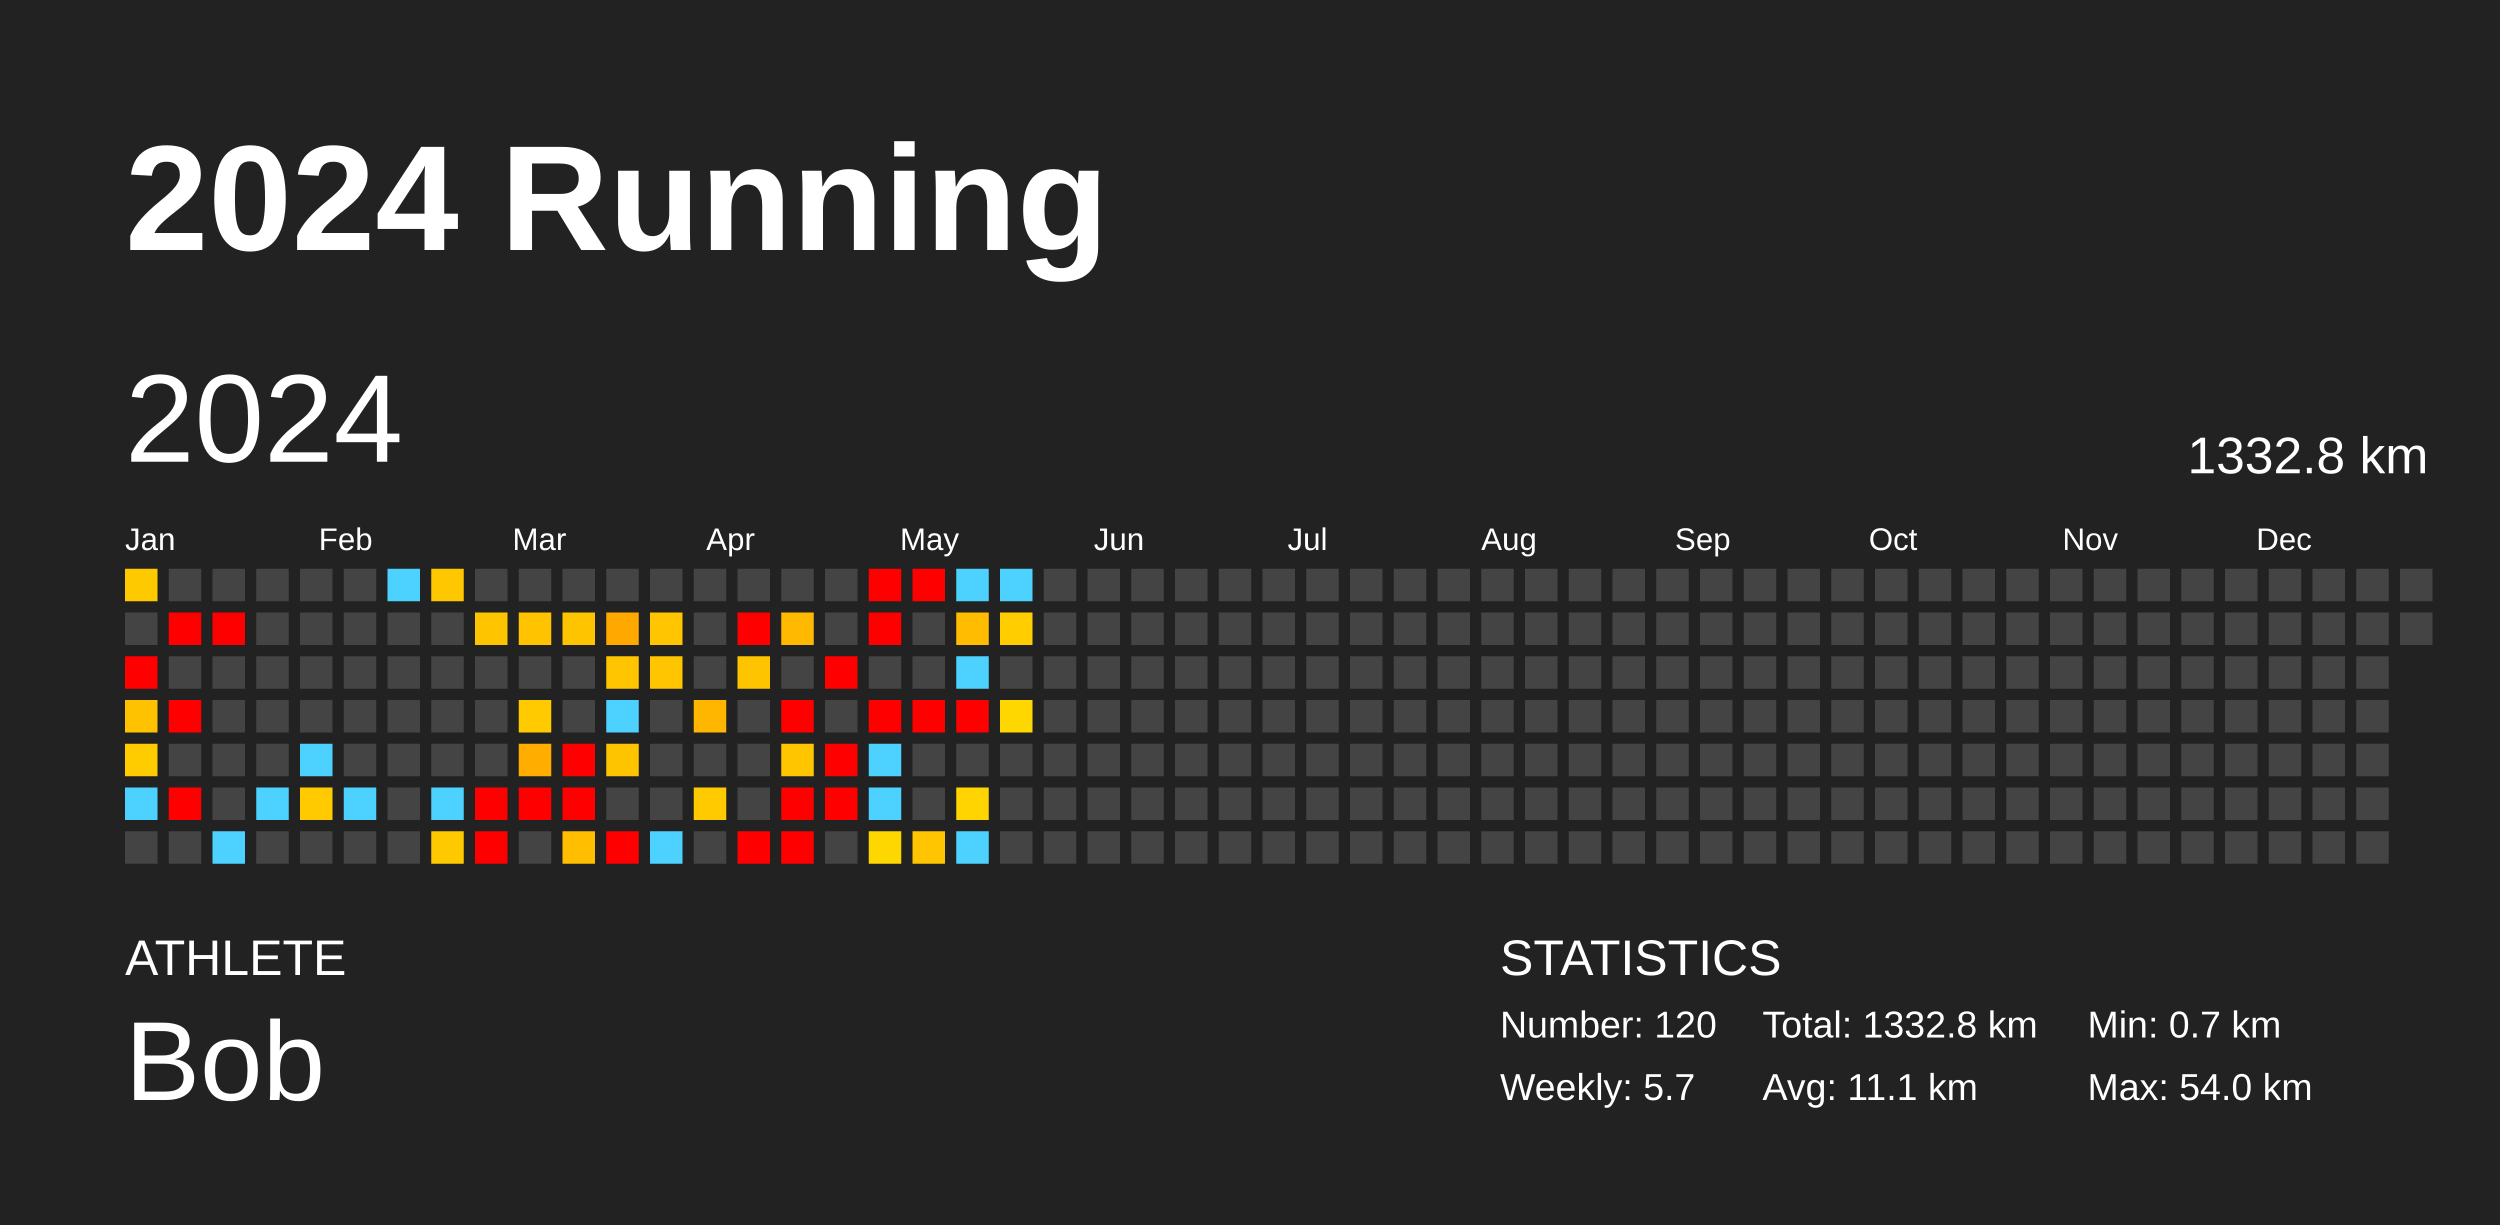
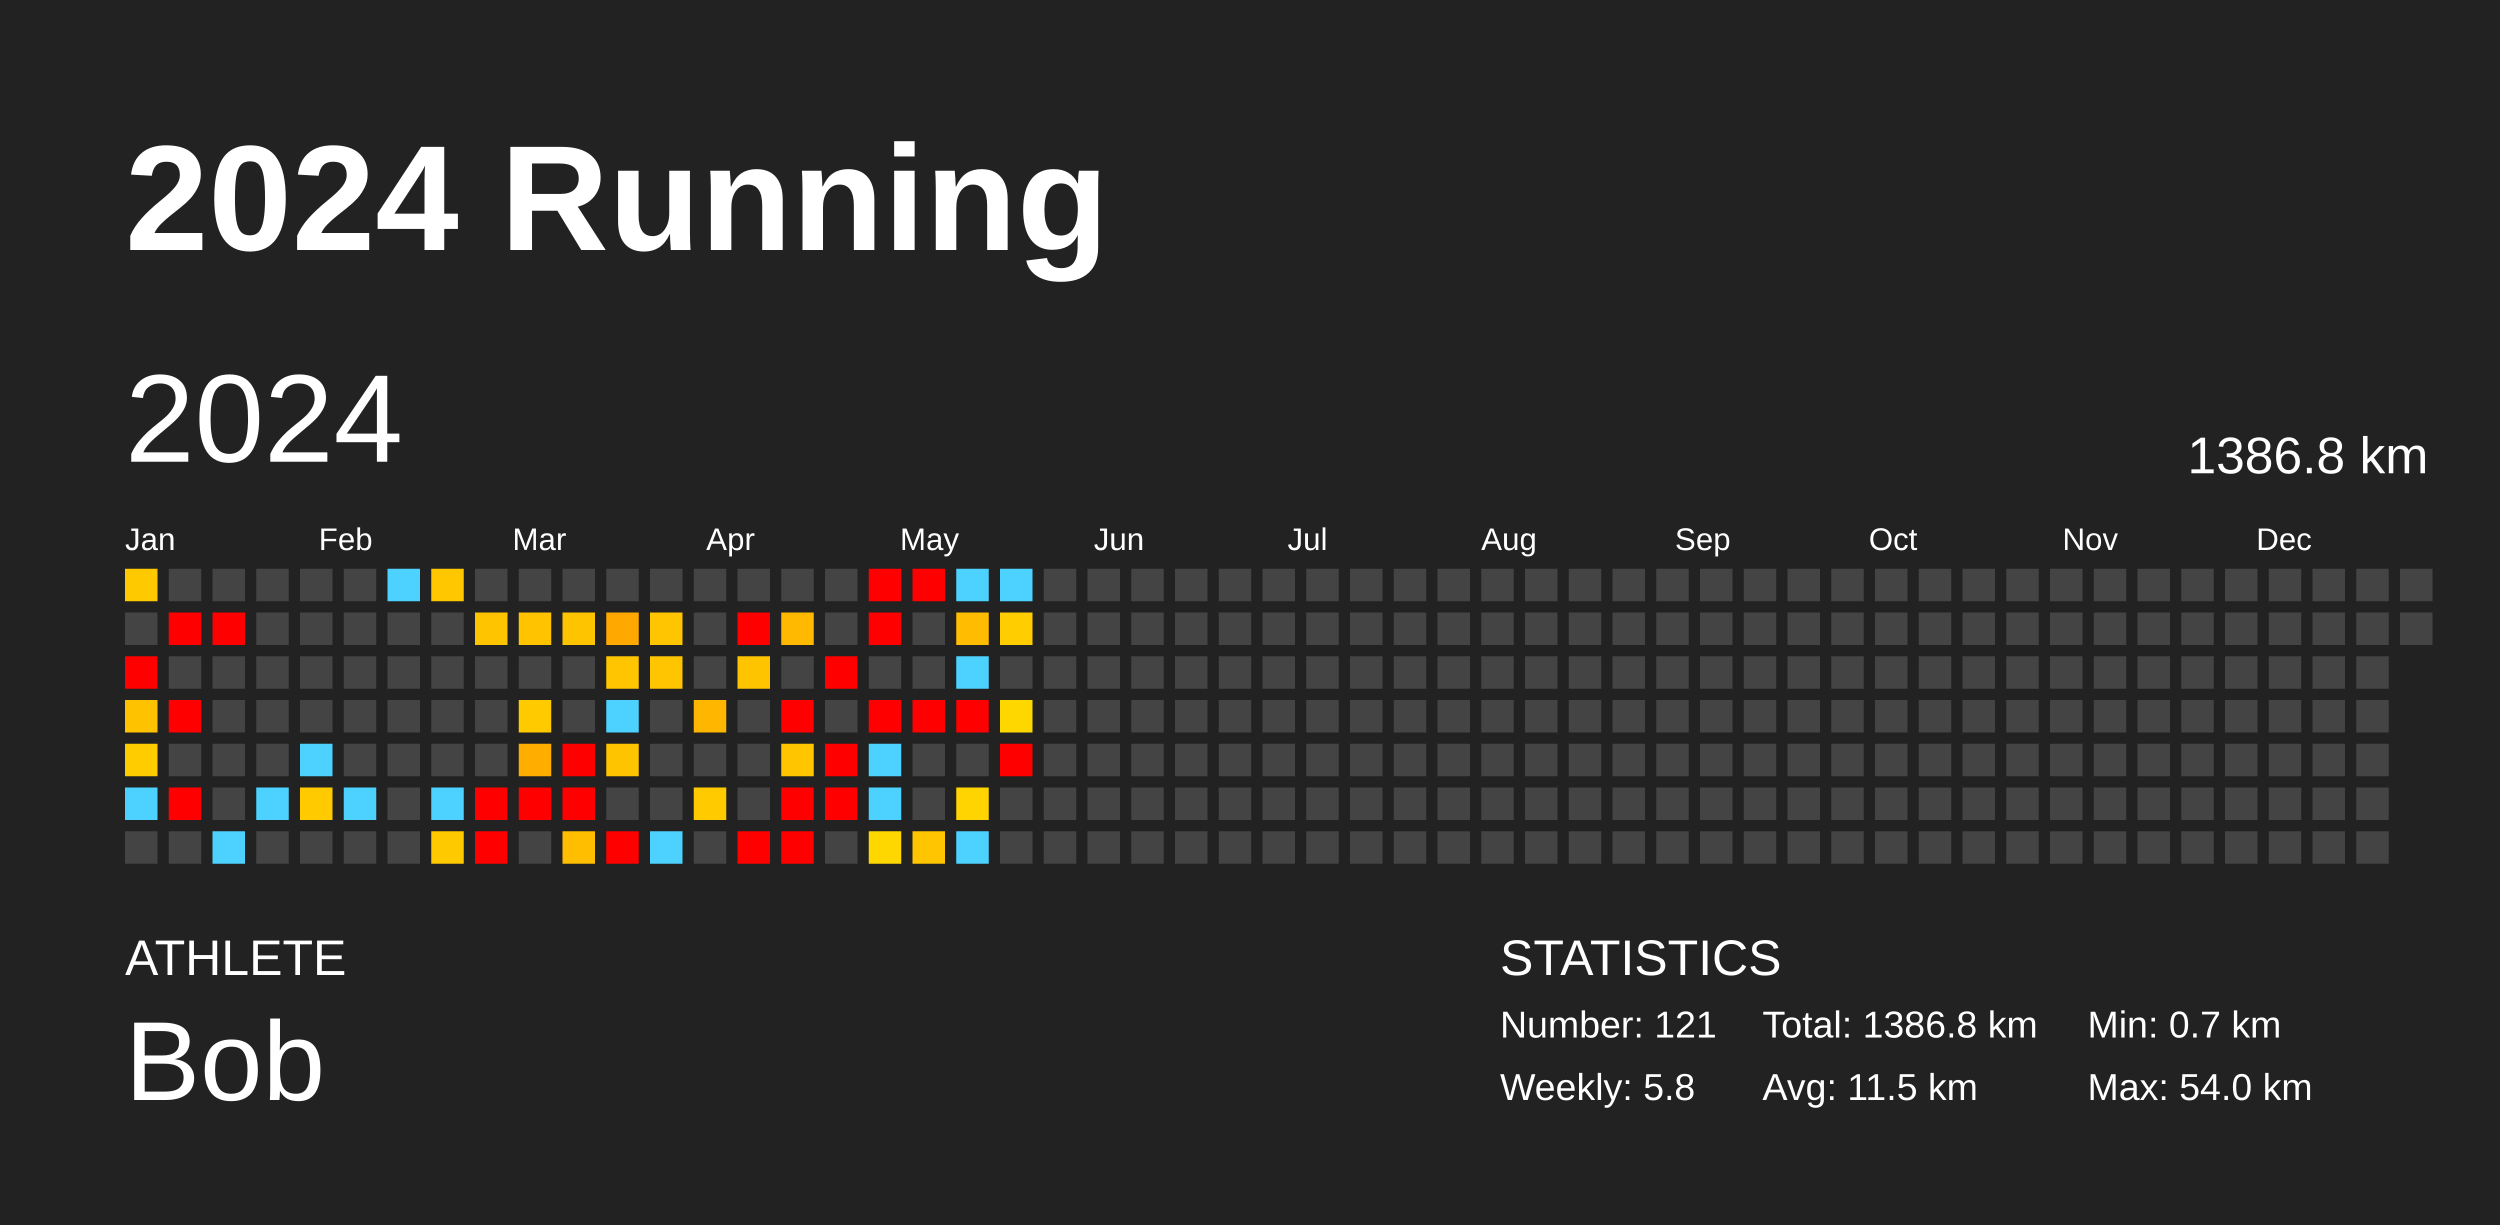
<svg xmlns="http://www.w3.org/2000/svg" baseProfile="full" height="98mm" version="1.1" viewBox="0,0,200,98" width="200mm">
  <defs />
  <rect fill="#222222" height="98" width="200" x="0" y="0" />
  <text fill="#FFFFFF" style="font-size:12px; font-family:Arial; font-weight:bold;" x="10" y="20">2024 Running</text>
  <text fill="#FFFFFF" style="font-size:4px; font-family:Arial" x="10" y="78">ATHLETE</text>
  <text fill="#FFFFFF" style="font-size:9px; font-family:Arial" x="10" y="88">Bob</text>
  <text fill="#FFFFFF" style="font-size:4px; font-family:Arial" x="120" y="78">STATISTICS</text>
-   <text fill="#FFFFFF" style="font-size:3px; font-family:Arial" x="120" y="83">Number: 120</text>
-   <text fill="#FFFFFF" style="font-size:3px; font-family:Arial" x="120" y="88">Weekly: 5.7</text>
-   <text fill="#FFFFFF" style="font-size:3px; font-family:Arial" x="141" y="83">Total: 1332.8 km</text>
-   <text fill="#FFFFFF" style="font-size:3px; font-family:Arial" x="141" y="88">Avg: 11.1 km</text>
+   <text fill="#FFFFFF" style="font-size:3px; font-family:Arial" x="120" y="83">Number: 121</text>
+   <text fill="#FFFFFF" style="font-size:3px; font-family:Arial" x="120" y="88">Weekly: 5.8</text>
+   <text fill="#FFFFFF" style="font-size:3px; font-family:Arial" x="141" y="83">Total: 1386.8 km</text>
+   <text fill="#FFFFFF" style="font-size:3px; font-family:Arial" x="141" y="88">Avg: 11.5 km</text>
  <text fill="#FFFFFF" style="font-size:3px; font-family:Arial" x="167" y="83">Min: 0.7 km</text>
  <text fill="#FFFFFF" style="font-size:3px; font-family:Arial" x="167" y="88">Max: 54.0 km</text>
  <text dominant-baseline="hanging" fill="#FFFFFF" style="font-size:10.0px; font-family:Arial;" x="10" y="30">2024</text>
-   <text dominant-baseline="hanging" fill="#FFFFFF" style="font-size:4.125px; font-family:Arial;" x="175" y="35">1332.8 km</text>
+   <text dominant-baseline="hanging" fill="#FFFFFF" style="font-size:4.125px; font-family:Arial;" x="175" y="35">1386.8 km</text>
  <text fill="#FFFFFF" style="font-size:2.5px; font-family:Arial" x="10.0" y="44">Jan</text>
  <text fill="#FFFFFF" style="font-size:2.5px; font-family:Arial" x="25.5" y="44">Feb</text>
  <text fill="#FFFFFF" style="font-size:2.5px; font-family:Arial" x="41.0" y="44">Mar</text>
  <text fill="#FFFFFF" style="font-size:2.5px; font-family:Arial" x="56.5" y="44">Apr</text>
  <text fill="#FFFFFF" style="font-size:2.5px; font-family:Arial" x="72.0" y="44">May</text>
  <text fill="#FFFFFF" style="font-size:2.5px; font-family:Arial" x="87.5" y="44">Jun</text>
  <text fill="#FFFFFF" style="font-size:2.5px; font-family:Arial" x="103.0" y="44">Jul</text>
  <text fill="#FFFFFF" style="font-size:2.5px; font-family:Arial" x="118.5" y="44">Aug</text>
  <text fill="#FFFFFF" style="font-size:2.5px; font-family:Arial" x="134.0" y="44">Sep</text>
  <text fill="#FFFFFF" style="font-size:2.5px; font-family:Arial" x="149.5" y="44">Oct</text>
  <text fill="#FFFFFF" style="font-size:2.5px; font-family:Arial" x="165.0" y="44">Nov</text>
  <text fill="#FFFFFF" style="font-size:2.5px; font-family:Arial" x="180.5" y="44">Dec</text>
  <rect fill="#ffc900" height="2.6" width="2.6" x="10.0" y="45.5" />
  <rect fill="#444444" height="2.6" width="2.6" x="10.0" y="49.0" />
  <rect fill="red" height="2.6" width="2.6" x="10.0" y="52.5" />
  <rect fill="#ffc200" height="2.6" width="2.6" x="10.0" y="56.0" />
  <rect fill="#ffcc00" height="2.6" width="2.6" x="10.0" y="59.5" />
  <rect fill="#4dd2ff" height="2.6" width="2.6" x="10.0" y="63.0" />
  <rect fill="#444444" height="2.6" width="2.6" x="10.0" y="66.5" />
  <rect fill="#444444" height="2.6" width="2.6" x="13.5" y="45.5" />
  <rect fill="red" height="2.6" width="2.6" x="13.5" y="49.0" />
  <rect fill="#444444" height="2.6" width="2.6" x="13.5" y="52.5" />
  <rect fill="red" height="2.6" width="2.6" x="13.5" y="56.0" />
  <rect fill="#444444" height="2.6" width="2.6" x="13.5" y="59.5" />
  <rect fill="red" height="2.6" width="2.6" x="13.5" y="63.0" />
  <rect fill="#444444" height="2.6" width="2.6" x="13.5" y="66.5" />
  <rect fill="#444444" height="2.6" width="2.6" x="17.0" y="45.5" />
  <rect fill="red" height="2.6" width="2.6" x="17.0" y="49.0" />
  <rect fill="#444444" height="2.6" width="2.6" x="17.0" y="52.5" />
  <rect fill="#444444" height="2.6" width="2.6" x="17.0" y="56.0" />
  <rect fill="#444444" height="2.6" width="2.6" x="17.0" y="59.5" />
  <rect fill="#444444" height="2.6" width="2.6" x="17.0" y="63.0" />
  <rect fill="#4dd2ff" height="2.6" width="2.6" x="17.0" y="66.5" />
  <rect fill="#444444" height="2.6" width="2.6" x="20.5" y="45.5" />
  <rect fill="#444444" height="2.6" width="2.6" x="20.5" y="49.0" />
  <rect fill="#444444" height="2.6" width="2.6" x="20.5" y="52.5" />
  <rect fill="#444444" height="2.6" width="2.6" x="20.5" y="56.0" />
  <rect fill="#444444" height="2.6" width="2.6" x="20.5" y="59.5" />
  <rect fill="#4dd2ff" height="2.6" width="2.6" x="20.5" y="63.0" />
  <rect fill="#444444" height="2.6" width="2.6" x="20.5" y="66.5" />
  <rect fill="#444444" height="2.6" width="2.6" x="24.0" y="45.5" />
  <rect fill="#444444" height="2.6" width="2.6" x="24.0" y="49.0" />
  <rect fill="#444444" height="2.6" width="2.6" x="24.0" y="52.5" />
  <rect fill="#444444" height="2.6" width="2.6" x="24.0" y="56.0" />
  <rect fill="#4dd2ff" height="2.6" width="2.6" x="24.0" y="59.5" />
  <rect fill="#ffcb00" height="2.6" width="2.6" x="24.0" y="63.0" />
  <rect fill="#444444" height="2.6" width="2.6" x="24.0" y="66.5" />
  <rect fill="#444444" height="2.6" width="2.6" x="27.5" y="45.5" />
  <rect fill="#444444" height="2.6" width="2.6" x="27.5" y="49.0" />
  <rect fill="#444444" height="2.6" width="2.6" x="27.5" y="52.5" />
  <rect fill="#444444" height="2.6" width="2.6" x="27.5" y="56.0" />
  <rect fill="#444444" height="2.6" width="2.6" x="27.5" y="59.5" />
  <rect fill="#4dd2ff" height="2.6" width="2.6" x="27.5" y="63.0" />
  <rect fill="#444444" height="2.6" width="2.6" x="27.5" y="66.5" />
  <rect fill="#4dd2ff" height="2.6" width="2.6" x="31.0" y="45.5" />
  <rect fill="#444444" height="2.6" width="2.6" x="31.0" y="49.0" />
  <rect fill="#444444" height="2.6" width="2.6" x="31.0" y="52.5" />
  <rect fill="#444444" height="2.6" width="2.6" x="31.0" y="56.0" />
  <rect fill="#444444" height="2.6" width="2.6" x="31.0" y="59.5" />
  <rect fill="#444444" height="2.6" width="2.6" x="31.0" y="63.0" />
  <rect fill="#444444" height="2.6" width="2.6" x="31.0" y="66.5" />
  <rect fill="#ffc700" height="2.6" width="2.6" x="34.5" y="45.5" />
  <rect fill="#444444" height="2.6" width="2.6" x="34.5" y="49.0" />
  <rect fill="#444444" height="2.6" width="2.6" x="34.5" y="52.5" />
  <rect fill="#444444" height="2.6" width="2.6" x="34.5" y="56.0" />
  <rect fill="#444444" height="2.6" width="2.6" x="34.5" y="59.5" />
  <rect fill="#4dd2ff" height="2.6" width="2.6" x="34.5" y="63.0" />
  <rect fill="#ffc900" height="2.6" width="2.6" x="34.5" y="66.5" />
  <rect fill="#444444" height="2.6" width="2.6" x="38.0" y="45.5" />
  <rect fill="#ffc400" height="2.6" width="2.6" x="38.0" y="49.0" />
  <rect fill="#444444" height="2.6" width="2.6" x="38.0" y="52.5" />
  <rect fill="#444444" height="2.6" width="2.6" x="38.0" y="56.0" />
  <rect fill="#444444" height="2.6" width="2.6" x="38.0" y="59.5" />
  <rect fill="red" height="2.6" width="2.6" x="38.0" y="63.0" />
  <rect fill="red" height="2.6" width="2.6" x="38.0" y="66.5" />
  <rect fill="#444444" height="2.6" width="2.6" x="41.5" y="45.5" />
  <rect fill="#ffc300" height="2.6" width="2.6" x="41.5" y="49.0" />
  <rect fill="#444444" height="2.6" width="2.6" x="41.5" y="52.5" />
  <rect fill="#ffca00" height="2.6" width="2.6" x="41.5" y="56.0" />
  <rect fill="#ffae00" height="2.6" width="2.6" x="41.5" y="59.5" />
  <rect fill="red" height="2.6" width="2.6" x="41.5" y="63.0" />
  <rect fill="#444444" height="2.6" width="2.6" x="41.5" y="66.5" />
  <rect fill="#444444" height="2.6" width="2.6" x="45.0" y="45.5" />
  <rect fill="#ffc400" height="2.6" width="2.6" x="45.0" y="49.0" />
  <rect fill="#444444" height="2.6" width="2.6" x="45.0" y="52.5" />
  <rect fill="#444444" height="2.6" width="2.6" x="45.0" y="56.0" />
  <rect fill="red" height="2.6" width="2.6" x="45.0" y="59.5" />
  <rect fill="red" height="2.6" width="2.6" x="45.0" y="63.0" />
  <rect fill="#ffbe00" height="2.6" width="2.6" x="45.0" y="66.5" />
  <rect fill="#444444" height="2.6" width="2.6" x="48.5" y="45.5" />
  <rect fill="#ffa800" height="2.6" width="2.6" x="48.5" y="49.0" />
  <rect fill="#ffc500" height="2.6" width="2.6" x="48.5" y="52.5" />
  <rect fill="#4dd2ff" height="2.6" width="2.6" x="48.5" y="56.0" />
  <rect fill="#ffc400" height="2.6" width="2.6" x="48.5" y="59.5" />
  <rect fill="#444444" height="2.6" width="2.6" x="48.5" y="63.0" />
  <rect fill="red" height="2.6" width="2.6" x="48.5" y="66.5" />
  <rect fill="#444444" height="2.6" width="2.6" x="52.0" y="45.5" />
  <rect fill="#ffc500" height="2.6" width="2.6" x="52.0" y="49.0" />
  <rect fill="#ffc500" height="2.6" width="2.6" x="52.0" y="52.5" />
  <rect fill="#444444" height="2.6" width="2.6" x="52.0" y="56.0" />
  <rect fill="#444444" height="2.6" width="2.6" x="52.0" y="59.5" />
  <rect fill="#444444" height="2.6" width="2.6" x="52.0" y="63.0" />
  <rect fill="#4dd2ff" height="2.6" width="2.6" x="52.0" y="66.5" />
  <rect fill="#444444" height="2.6" width="2.6" x="55.5" y="45.5" />
  <rect fill="#444444" height="2.6" width="2.6" x="55.5" y="49.0" />
  <rect fill="#444444" height="2.6" width="2.6" x="55.5" y="52.5" />
  <rect fill="#ffb600" height="2.6" width="2.6" x="55.5" y="56.0" />
  <rect fill="#444444" height="2.6" width="2.6" x="55.5" y="59.5" />
  <rect fill="#ffcb00" height="2.6" width="2.6" x="55.5" y="63.0" />
  <rect fill="#444444" height="2.6" width="2.6" x="55.5" y="66.5" />
  <rect fill="#444444" height="2.6" width="2.6" x="59.0" y="45.5" />
  <rect fill="red" height="2.6" width="2.6" x="59.0" y="49.0" />
  <rect fill="#ffc400" height="2.6" width="2.6" x="59.0" y="52.5" />
  <rect fill="#444444" height="2.6" width="2.6" x="59.0" y="56.0" />
  <rect fill="#444444" height="2.6" width="2.6" x="59.0" y="59.5" />
  <rect fill="#444444" height="2.6" width="2.6" x="59.0" y="63.0" />
  <rect fill="red" height="2.6" width="2.6" x="59.0" y="66.5" />
  <rect fill="#444444" height="2.6" width="2.6" x="62.5" y="45.5" />
  <rect fill="#ffb900" height="2.6" width="2.6" x="62.5" y="49.0" />
  <rect fill="#444444" height="2.6" width="2.6" x="62.5" y="52.5" />
  <rect fill="red" height="2.6" width="2.6" x="62.5" y="56.0" />
  <rect fill="#ffc600" height="2.6" width="2.6" x="62.5" y="59.5" />
  <rect fill="red" height="2.6" width="2.6" x="62.5" y="63.0" />
  <rect fill="red" height="2.6" width="2.6" x="62.5" y="66.5" />
  <rect fill="#444444" height="2.6" width="2.6" x="66.0" y="45.5" />
  <rect fill="#444444" height="2.6" width="2.6" x="66.0" y="49.0" />
  <rect fill="red" height="2.6" width="2.6" x="66.0" y="52.5" />
  <rect fill="#444444" height="2.6" width="2.6" x="66.0" y="56.0" />
  <rect fill="red" height="2.6" width="2.6" x="66.0" y="59.5" />
  <rect fill="red" height="2.6" width="2.6" x="66.0" y="63.0" />
  <rect fill="#444444" height="2.6" width="2.6" x="66.0" y="66.5" />
  <rect fill="red" height="2.6" width="2.6" x="69.5" y="45.5" />
  <rect fill="red" height="2.6" width="2.6" x="69.5" y="49.0" />
  <rect fill="#444444" height="2.6" width="2.6" x="69.5" y="52.5" />
  <rect fill="red" height="2.6" width="2.6" x="69.5" y="56.0" />
  <rect fill="#4dd2ff" height="2.6" width="2.6" x="69.5" y="59.5" />
  <rect fill="#4dd2ff" height="2.6" width="2.6" x="69.5" y="63.0" />
  <rect fill="#ffd700" height="2.6" width="2.6" x="69.5" y="66.5" />
  <rect fill="red" height="2.6" width="2.6" x="73.0" y="45.5" />
  <rect fill="#444444" height="2.6" width="2.6" x="73.0" y="49.0" />
  <rect fill="#444444" height="2.6" width="2.6" x="73.0" y="52.5" />
  <rect fill="red" height="2.6" width="2.6" x="73.0" y="56.0" />
  <rect fill="#444444" height="2.6" width="2.6" x="73.0" y="59.5" />
  <rect fill="#444444" height="2.6" width="2.6" x="73.0" y="63.0" />
  <rect fill="#ffc500" height="2.6" width="2.6" x="73.0" y="66.5" />
  <rect fill="#4dd2ff" height="2.6" width="2.6" x="76.5" y="45.5" />
  <rect fill="#ffbc00" height="2.6" width="2.6" x="76.5" y="49.0" />
  <rect fill="#4dd2ff" height="2.6" width="2.6" x="76.5" y="52.5" />
  <rect fill="red" height="2.6" width="2.6" x="76.5" y="56.0" />
  <rect fill="#444444" height="2.6" width="2.6" x="76.5" y="59.5" />
  <rect fill="#ffd400" height="2.6" width="2.6" x="76.5" y="63.0" />
  <rect fill="#4dd2ff" height="2.6" width="2.6" x="76.5" y="66.5" />
  <rect fill="#4dd2ff" height="2.6" width="2.6" x="80.0" y="45.5" />
  <rect fill="#ffcd00" height="2.6" width="2.6" x="80.0" y="49.0" />
  <rect fill="#444444" height="2.6" width="2.6" x="80.0" y="52.5" />
  <rect fill="#ffd700" height="2.6" width="2.6" x="80.0" y="56.0" />
-   <rect fill="#444444" height="2.6" width="2.6" x="80.0" y="59.5" />
+   <rect fill="red" height="2.6" width="2.6" x="80.0" y="59.5" />
  <rect fill="#444444" height="2.6" width="2.6" x="80.0" y="63.0" />
  <rect fill="#444444" height="2.6" width="2.6" x="80.0" y="66.5" />
  <rect fill="#444444" height="2.6" width="2.6" x="83.5" y="45.5" />
  <rect fill="#444444" height="2.6" width="2.6" x="83.5" y="49.0" />
  <rect fill="#444444" height="2.6" width="2.6" x="83.5" y="52.5" />
  <rect fill="#444444" height="2.6" width="2.6" x="83.5" y="56.0" />
  <rect fill="#444444" height="2.6" width="2.6" x="83.5" y="59.5" />
  <rect fill="#444444" height="2.6" width="2.6" x="83.5" y="63.0" />
  <rect fill="#444444" height="2.6" width="2.6" x="83.5" y="66.5" />
  <rect fill="#444444" height="2.6" width="2.6" x="87.0" y="45.5" />
  <rect fill="#444444" height="2.6" width="2.6" x="87.0" y="49.0" />
  <rect fill="#444444" height="2.6" width="2.6" x="87.0" y="52.5" />
  <rect fill="#444444" height="2.6" width="2.6" x="87.0" y="56.0" />
  <rect fill="#444444" height="2.6" width="2.6" x="87.0" y="59.5" />
  <rect fill="#444444" height="2.6" width="2.6" x="87.0" y="63.0" />
  <rect fill="#444444" height="2.6" width="2.6" x="87.0" y="66.5" />
  <rect fill="#444444" height="2.6" width="2.6" x="90.5" y="45.5" />
  <rect fill="#444444" height="2.6" width="2.6" x="90.5" y="49.0" />
  <rect fill="#444444" height="2.6" width="2.6" x="90.5" y="52.5" />
  <rect fill="#444444" height="2.6" width="2.6" x="90.5" y="56.0" />
  <rect fill="#444444" height="2.6" width="2.6" x="90.5" y="59.5" />
  <rect fill="#444444" height="2.6" width="2.6" x="90.5" y="63.0" />
  <rect fill="#444444" height="2.6" width="2.6" x="90.5" y="66.5" />
  <rect fill="#444444" height="2.6" width="2.6" x="94.0" y="45.5" />
  <rect fill="#444444" height="2.6" width="2.6" x="94.0" y="49.0" />
  <rect fill="#444444" height="2.6" width="2.6" x="94.0" y="52.5" />
  <rect fill="#444444" height="2.6" width="2.6" x="94.0" y="56.0" />
  <rect fill="#444444" height="2.6" width="2.6" x="94.0" y="59.5" />
  <rect fill="#444444" height="2.6" width="2.6" x="94.0" y="63.0" />
  <rect fill="#444444" height="2.6" width="2.6" x="94.0" y="66.5" />
  <rect fill="#444444" height="2.6" width="2.6" x="97.5" y="45.5" />
  <rect fill="#444444" height="2.6" width="2.6" x="97.5" y="49.0" />
  <rect fill="#444444" height="2.6" width="2.6" x="97.5" y="52.5" />
  <rect fill="#444444" height="2.6" width="2.6" x="97.5" y="56.0" />
  <rect fill="#444444" height="2.6" width="2.6" x="97.5" y="59.5" />
  <rect fill="#444444" height="2.6" width="2.6" x="97.5" y="63.0" />
  <rect fill="#444444" height="2.6" width="2.6" x="97.5" y="66.5" />
  <rect fill="#444444" height="2.6" width="2.6" x="101.0" y="45.5" />
  <rect fill="#444444" height="2.6" width="2.6" x="101.0" y="49.0" />
  <rect fill="#444444" height="2.6" width="2.6" x="101.0" y="52.5" />
  <rect fill="#444444" height="2.6" width="2.6" x="101.0" y="56.0" />
  <rect fill="#444444" height="2.6" width="2.6" x="101.0" y="59.5" />
  <rect fill="#444444" height="2.6" width="2.6" x="101.0" y="63.0" />
  <rect fill="#444444" height="2.6" width="2.6" x="101.0" y="66.5" />
  <rect fill="#444444" height="2.6" width="2.6" x="104.5" y="45.5" />
  <rect fill="#444444" height="2.6" width="2.6" x="104.5" y="49.0" />
  <rect fill="#444444" height="2.6" width="2.6" x="104.5" y="52.5" />
  <rect fill="#444444" height="2.6" width="2.6" x="104.5" y="56.0" />
  <rect fill="#444444" height="2.6" width="2.6" x="104.5" y="59.5" />
  <rect fill="#444444" height="2.6" width="2.6" x="104.5" y="63.0" />
  <rect fill="#444444" height="2.6" width="2.6" x="104.5" y="66.5" />
  <rect fill="#444444" height="2.6" width="2.6" x="108.0" y="45.5" />
  <rect fill="#444444" height="2.6" width="2.6" x="108.0" y="49.0" />
  <rect fill="#444444" height="2.6" width="2.6" x="108.0" y="52.5" />
  <rect fill="#444444" height="2.6" width="2.6" x="108.0" y="56.0" />
  <rect fill="#444444" height="2.6" width="2.6" x="108.0" y="59.5" />
  <rect fill="#444444" height="2.6" width="2.6" x="108.0" y="63.0" />
  <rect fill="#444444" height="2.6" width="2.6" x="108.0" y="66.5" />
  <rect fill="#444444" height="2.6" width="2.6" x="111.5" y="45.5" />
  <rect fill="#444444" height="2.6" width="2.6" x="111.5" y="49.0" />
  <rect fill="#444444" height="2.6" width="2.6" x="111.5" y="52.5" />
  <rect fill="#444444" height="2.6" width="2.6" x="111.5" y="56.0" />
  <rect fill="#444444" height="2.6" width="2.6" x="111.5" y="59.5" />
  <rect fill="#444444" height="2.6" width="2.6" x="111.5" y="63.0" />
  <rect fill="#444444" height="2.6" width="2.6" x="111.5" y="66.5" />
  <rect fill="#444444" height="2.6" width="2.6" x="115.0" y="45.5" />
  <rect fill="#444444" height="2.6" width="2.6" x="115.0" y="49.0" />
  <rect fill="#444444" height="2.6" width="2.6" x="115.0" y="52.5" />
  <rect fill="#444444" height="2.6" width="2.6" x="115.0" y="56.0" />
  <rect fill="#444444" height="2.6" width="2.6" x="115.0" y="59.5" />
  <rect fill="#444444" height="2.6" width="2.6" x="115.0" y="63.0" />
  <rect fill="#444444" height="2.6" width="2.6" x="115.0" y="66.5" />
  <rect fill="#444444" height="2.6" width="2.6" x="118.5" y="45.5" />
  <rect fill="#444444" height="2.6" width="2.6" x="118.5" y="49.0" />
  <rect fill="#444444" height="2.6" width="2.6" x="118.5" y="52.5" />
  <rect fill="#444444" height="2.6" width="2.6" x="118.5" y="56.0" />
  <rect fill="#444444" height="2.6" width="2.6" x="118.5" y="59.5" />
  <rect fill="#444444" height="2.6" width="2.6" x="118.5" y="63.0" />
  <rect fill="#444444" height="2.6" width="2.6" x="118.5" y="66.5" />
  <rect fill="#444444" height="2.6" width="2.6" x="122.0" y="45.5" />
  <rect fill="#444444" height="2.6" width="2.6" x="122.0" y="49.0" />
  <rect fill="#444444" height="2.6" width="2.6" x="122.0" y="52.5" />
  <rect fill="#444444" height="2.6" width="2.6" x="122.0" y="56.0" />
  <rect fill="#444444" height="2.6" width="2.6" x="122.0" y="59.5" />
  <rect fill="#444444" height="2.6" width="2.6" x="122.0" y="63.0" />
  <rect fill="#444444" height="2.6" width="2.6" x="122.0" y="66.5" />
  <rect fill="#444444" height="2.6" width="2.6" x="125.5" y="45.5" />
  <rect fill="#444444" height="2.6" width="2.6" x="125.5" y="49.0" />
  <rect fill="#444444" height="2.6" width="2.6" x="125.5" y="52.5" />
  <rect fill="#444444" height="2.6" width="2.6" x="125.5" y="56.0" />
  <rect fill="#444444" height="2.6" width="2.6" x="125.5" y="59.5" />
  <rect fill="#444444" height="2.6" width="2.6" x="125.5" y="63.0" />
  <rect fill="#444444" height="2.6" width="2.6" x="125.5" y="66.5" />
  <rect fill="#444444" height="2.6" width="2.6" x="129.0" y="45.5" />
  <rect fill="#444444" height="2.6" width="2.6" x="129.0" y="49.0" />
  <rect fill="#444444" height="2.6" width="2.6" x="129.0" y="52.5" />
  <rect fill="#444444" height="2.6" width="2.6" x="129.0" y="56.0" />
  <rect fill="#444444" height="2.6" width="2.6" x="129.0" y="59.5" />
  <rect fill="#444444" height="2.6" width="2.6" x="129.0" y="63.0" />
  <rect fill="#444444" height="2.6" width="2.6" x="129.0" y="66.5" />
  <rect fill="#444444" height="2.6" width="2.6" x="132.5" y="45.5" />
  <rect fill="#444444" height="2.6" width="2.6" x="132.5" y="49.0" />
  <rect fill="#444444" height="2.6" width="2.6" x="132.5" y="52.5" />
  <rect fill="#444444" height="2.6" width="2.6" x="132.5" y="56.0" />
  <rect fill="#444444" height="2.6" width="2.6" x="132.5" y="59.5" />
  <rect fill="#444444" height="2.6" width="2.6" x="132.5" y="63.0" />
  <rect fill="#444444" height="2.6" width="2.6" x="132.5" y="66.5" />
  <rect fill="#444444" height="2.6" width="2.6" x="136.0" y="45.5" />
  <rect fill="#444444" height="2.6" width="2.6" x="136.0" y="49.0" />
  <rect fill="#444444" height="2.6" width="2.6" x="136.0" y="52.5" />
  <rect fill="#444444" height="2.6" width="2.6" x="136.0" y="56.0" />
  <rect fill="#444444" height="2.6" width="2.6" x="136.0" y="59.5" />
  <rect fill="#444444" height="2.6" width="2.6" x="136.0" y="63.0" />
  <rect fill="#444444" height="2.6" width="2.6" x="136.0" y="66.5" />
  <rect fill="#444444" height="2.6" width="2.6" x="139.5" y="45.5" />
  <rect fill="#444444" height="2.6" width="2.6" x="139.5" y="49.0" />
  <rect fill="#444444" height="2.6" width="2.6" x="139.5" y="52.5" />
  <rect fill="#444444" height="2.6" width="2.6" x="139.5" y="56.0" />
  <rect fill="#444444" height="2.6" width="2.6" x="139.5" y="59.5" />
  <rect fill="#444444" height="2.6" width="2.6" x="139.5" y="63.0" />
  <rect fill="#444444" height="2.6" width="2.6" x="139.5" y="66.5" />
  <rect fill="#444444" height="2.6" width="2.6" x="143.0" y="45.5" />
  <rect fill="#444444" height="2.6" width="2.6" x="143.0" y="49.0" />
  <rect fill="#444444" height="2.6" width="2.6" x="143.0" y="52.5" />
  <rect fill="#444444" height="2.6" width="2.6" x="143.0" y="56.0" />
  <rect fill="#444444" height="2.6" width="2.6" x="143.0" y="59.5" />
  <rect fill="#444444" height="2.6" width="2.6" x="143.0" y="63.0" />
  <rect fill="#444444" height="2.6" width="2.6" x="143.0" y="66.5" />
  <rect fill="#444444" height="2.6" width="2.6" x="146.5" y="45.5" />
  <rect fill="#444444" height="2.6" width="2.6" x="146.5" y="49.0" />
  <rect fill="#444444" height="2.6" width="2.6" x="146.5" y="52.5" />
  <rect fill="#444444" height="2.6" width="2.6" x="146.5" y="56.0" />
  <rect fill="#444444" height="2.6" width="2.6" x="146.5" y="59.5" />
  <rect fill="#444444" height="2.6" width="2.6" x="146.5" y="63.0" />
  <rect fill="#444444" height="2.6" width="2.6" x="146.5" y="66.5" />
  <rect fill="#444444" height="2.6" width="2.6" x="150.0" y="45.5" />
  <rect fill="#444444" height="2.6" width="2.6" x="150.0" y="49.0" />
  <rect fill="#444444" height="2.6" width="2.6" x="150.0" y="52.5" />
  <rect fill="#444444" height="2.6" width="2.6" x="150.0" y="56.0" />
  <rect fill="#444444" height="2.6" width="2.6" x="150.0" y="59.5" />
  <rect fill="#444444" height="2.6" width="2.6" x="150.0" y="63.0" />
  <rect fill="#444444" height="2.6" width="2.6" x="150.0" y="66.5" />
  <rect fill="#444444" height="2.6" width="2.6" x="153.5" y="45.5" />
  <rect fill="#444444" height="2.6" width="2.6" x="153.5" y="49.0" />
  <rect fill="#444444" height="2.6" width="2.6" x="153.5" y="52.5" />
  <rect fill="#444444" height="2.6" width="2.6" x="153.5" y="56.0" />
  <rect fill="#444444" height="2.6" width="2.6" x="153.5" y="59.5" />
  <rect fill="#444444" height="2.6" width="2.6" x="153.5" y="63.0" />
  <rect fill="#444444" height="2.6" width="2.6" x="153.5" y="66.5" />
  <rect fill="#444444" height="2.6" width="2.6" x="157.0" y="45.5" />
  <rect fill="#444444" height="2.6" width="2.6" x="157.0" y="49.0" />
  <rect fill="#444444" height="2.6" width="2.6" x="157.0" y="52.5" />
  <rect fill="#444444" height="2.6" width="2.6" x="157.0" y="56.0" />
  <rect fill="#444444" height="2.6" width="2.6" x="157.0" y="59.5" />
  <rect fill="#444444" height="2.6" width="2.6" x="157.0" y="63.0" />
  <rect fill="#444444" height="2.6" width="2.6" x="157.0" y="66.5" />
  <rect fill="#444444" height="2.6" width="2.6" x="160.5" y="45.5" />
  <rect fill="#444444" height="2.6" width="2.6" x="160.5" y="49.0" />
  <rect fill="#444444" height="2.6" width="2.6" x="160.5" y="52.5" />
  <rect fill="#444444" height="2.6" width="2.6" x="160.5" y="56.0" />
  <rect fill="#444444" height="2.6" width="2.6" x="160.5" y="59.5" />
  <rect fill="#444444" height="2.6" width="2.6" x="160.5" y="63.0" />
  <rect fill="#444444" height="2.6" width="2.6" x="160.5" y="66.5" />
  <rect fill="#444444" height="2.6" width="2.6" x="164.0" y="45.5" />
  <rect fill="#444444" height="2.6" width="2.6" x="164.0" y="49.0" />
  <rect fill="#444444" height="2.6" width="2.6" x="164.0" y="52.5" />
  <rect fill="#444444" height="2.6" width="2.6" x="164.0" y="56.0" />
  <rect fill="#444444" height="2.6" width="2.6" x="164.0" y="59.5" />
  <rect fill="#444444" height="2.6" width="2.6" x="164.0" y="63.0" />
  <rect fill="#444444" height="2.6" width="2.6" x="164.0" y="66.5" />
  <rect fill="#444444" height="2.6" width="2.6" x="167.5" y="45.5" />
  <rect fill="#444444" height="2.6" width="2.6" x="167.5" y="49.0" />
  <rect fill="#444444" height="2.6" width="2.6" x="167.5" y="52.5" />
  <rect fill="#444444" height="2.6" width="2.6" x="167.5" y="56.0" />
  <rect fill="#444444" height="2.6" width="2.6" x="167.5" y="59.5" />
  <rect fill="#444444" height="2.6" width="2.6" x="167.5" y="63.0" />
  <rect fill="#444444" height="2.6" width="2.6" x="167.5" y="66.5" />
  <rect fill="#444444" height="2.6" width="2.6" x="171.0" y="45.5" />
  <rect fill="#444444" height="2.6" width="2.6" x="171.0" y="49.0" />
  <rect fill="#444444" height="2.6" width="2.6" x="171.0" y="52.5" />
  <rect fill="#444444" height="2.6" width="2.6" x="171.0" y="56.0" />
  <rect fill="#444444" height="2.6" width="2.6" x="171.0" y="59.5" />
  <rect fill="#444444" height="2.6" width="2.6" x="171.0" y="63.0" />
  <rect fill="#444444" height="2.6" width="2.6" x="171.0" y="66.5" />
  <rect fill="#444444" height="2.6" width="2.6" x="174.5" y="45.5" />
  <rect fill="#444444" height="2.6" width="2.6" x="174.5" y="49.0" />
  <rect fill="#444444" height="2.6" width="2.6" x="174.5" y="52.5" />
  <rect fill="#444444" height="2.6" width="2.6" x="174.5" y="56.0" />
  <rect fill="#444444" height="2.6" width="2.6" x="174.5" y="59.5" />
  <rect fill="#444444" height="2.6" width="2.6" x="174.5" y="63.0" />
  <rect fill="#444444" height="2.6" width="2.6" x="174.5" y="66.5" />
  <rect fill="#444444" height="2.6" width="2.6" x="178.0" y="45.5" />
  <rect fill="#444444" height="2.6" width="2.6" x="178.0" y="49.0" />
  <rect fill="#444444" height="2.6" width="2.6" x="178.0" y="52.5" />
  <rect fill="#444444" height="2.6" width="2.6" x="178.0" y="56.0" />
  <rect fill="#444444" height="2.6" width="2.6" x="178.0" y="59.5" />
  <rect fill="#444444" height="2.6" width="2.6" x="178.0" y="63.0" />
  <rect fill="#444444" height="2.6" width="2.6" x="178.0" y="66.5" />
  <rect fill="#444444" height="2.6" width="2.6" x="181.5" y="45.5" />
  <rect fill="#444444" height="2.6" width="2.6" x="181.5" y="49.0" />
  <rect fill="#444444" height="2.6" width="2.6" x="181.5" y="52.5" />
  <rect fill="#444444" height="2.6" width="2.6" x="181.5" y="56.0" />
  <rect fill="#444444" height="2.6" width="2.6" x="181.5" y="59.5" />
  <rect fill="#444444" height="2.6" width="2.6" x="181.5" y="63.0" />
  <rect fill="#444444" height="2.6" width="2.6" x="181.5" y="66.5" />
  <rect fill="#444444" height="2.6" width="2.6" x="185.0" y="45.5" />
  <rect fill="#444444" height="2.6" width="2.6" x="185.0" y="49.0" />
  <rect fill="#444444" height="2.6" width="2.6" x="185.0" y="52.5" />
  <rect fill="#444444" height="2.6" width="2.6" x="185.0" y="56.0" />
  <rect fill="#444444" height="2.6" width="2.6" x="185.0" y="59.5" />
  <rect fill="#444444" height="2.6" width="2.6" x="185.0" y="63.0" />
  <rect fill="#444444" height="2.6" width="2.6" x="185.0" y="66.5" />
  <rect fill="#444444" height="2.6" width="2.6" x="188.5" y="45.5" />
  <rect fill="#444444" height="2.6" width="2.6" x="188.5" y="49.0" />
  <rect fill="#444444" height="2.6" width="2.6" x="188.5" y="52.5" />
  <rect fill="#444444" height="2.6" width="2.6" x="188.5" y="56.0" />
  <rect fill="#444444" height="2.6" width="2.6" x="188.5" y="59.5" />
  <rect fill="#444444" height="2.6" width="2.6" x="188.5" y="63.0" />
  <rect fill="#444444" height="2.6" width="2.6" x="188.5" y="66.5" />
  <rect fill="#444444" height="2.6" width="2.6" x="192.0" y="45.5" />
  <rect fill="#444444" height="2.6" width="2.6" x="192.0" y="49.0" />
</svg>
